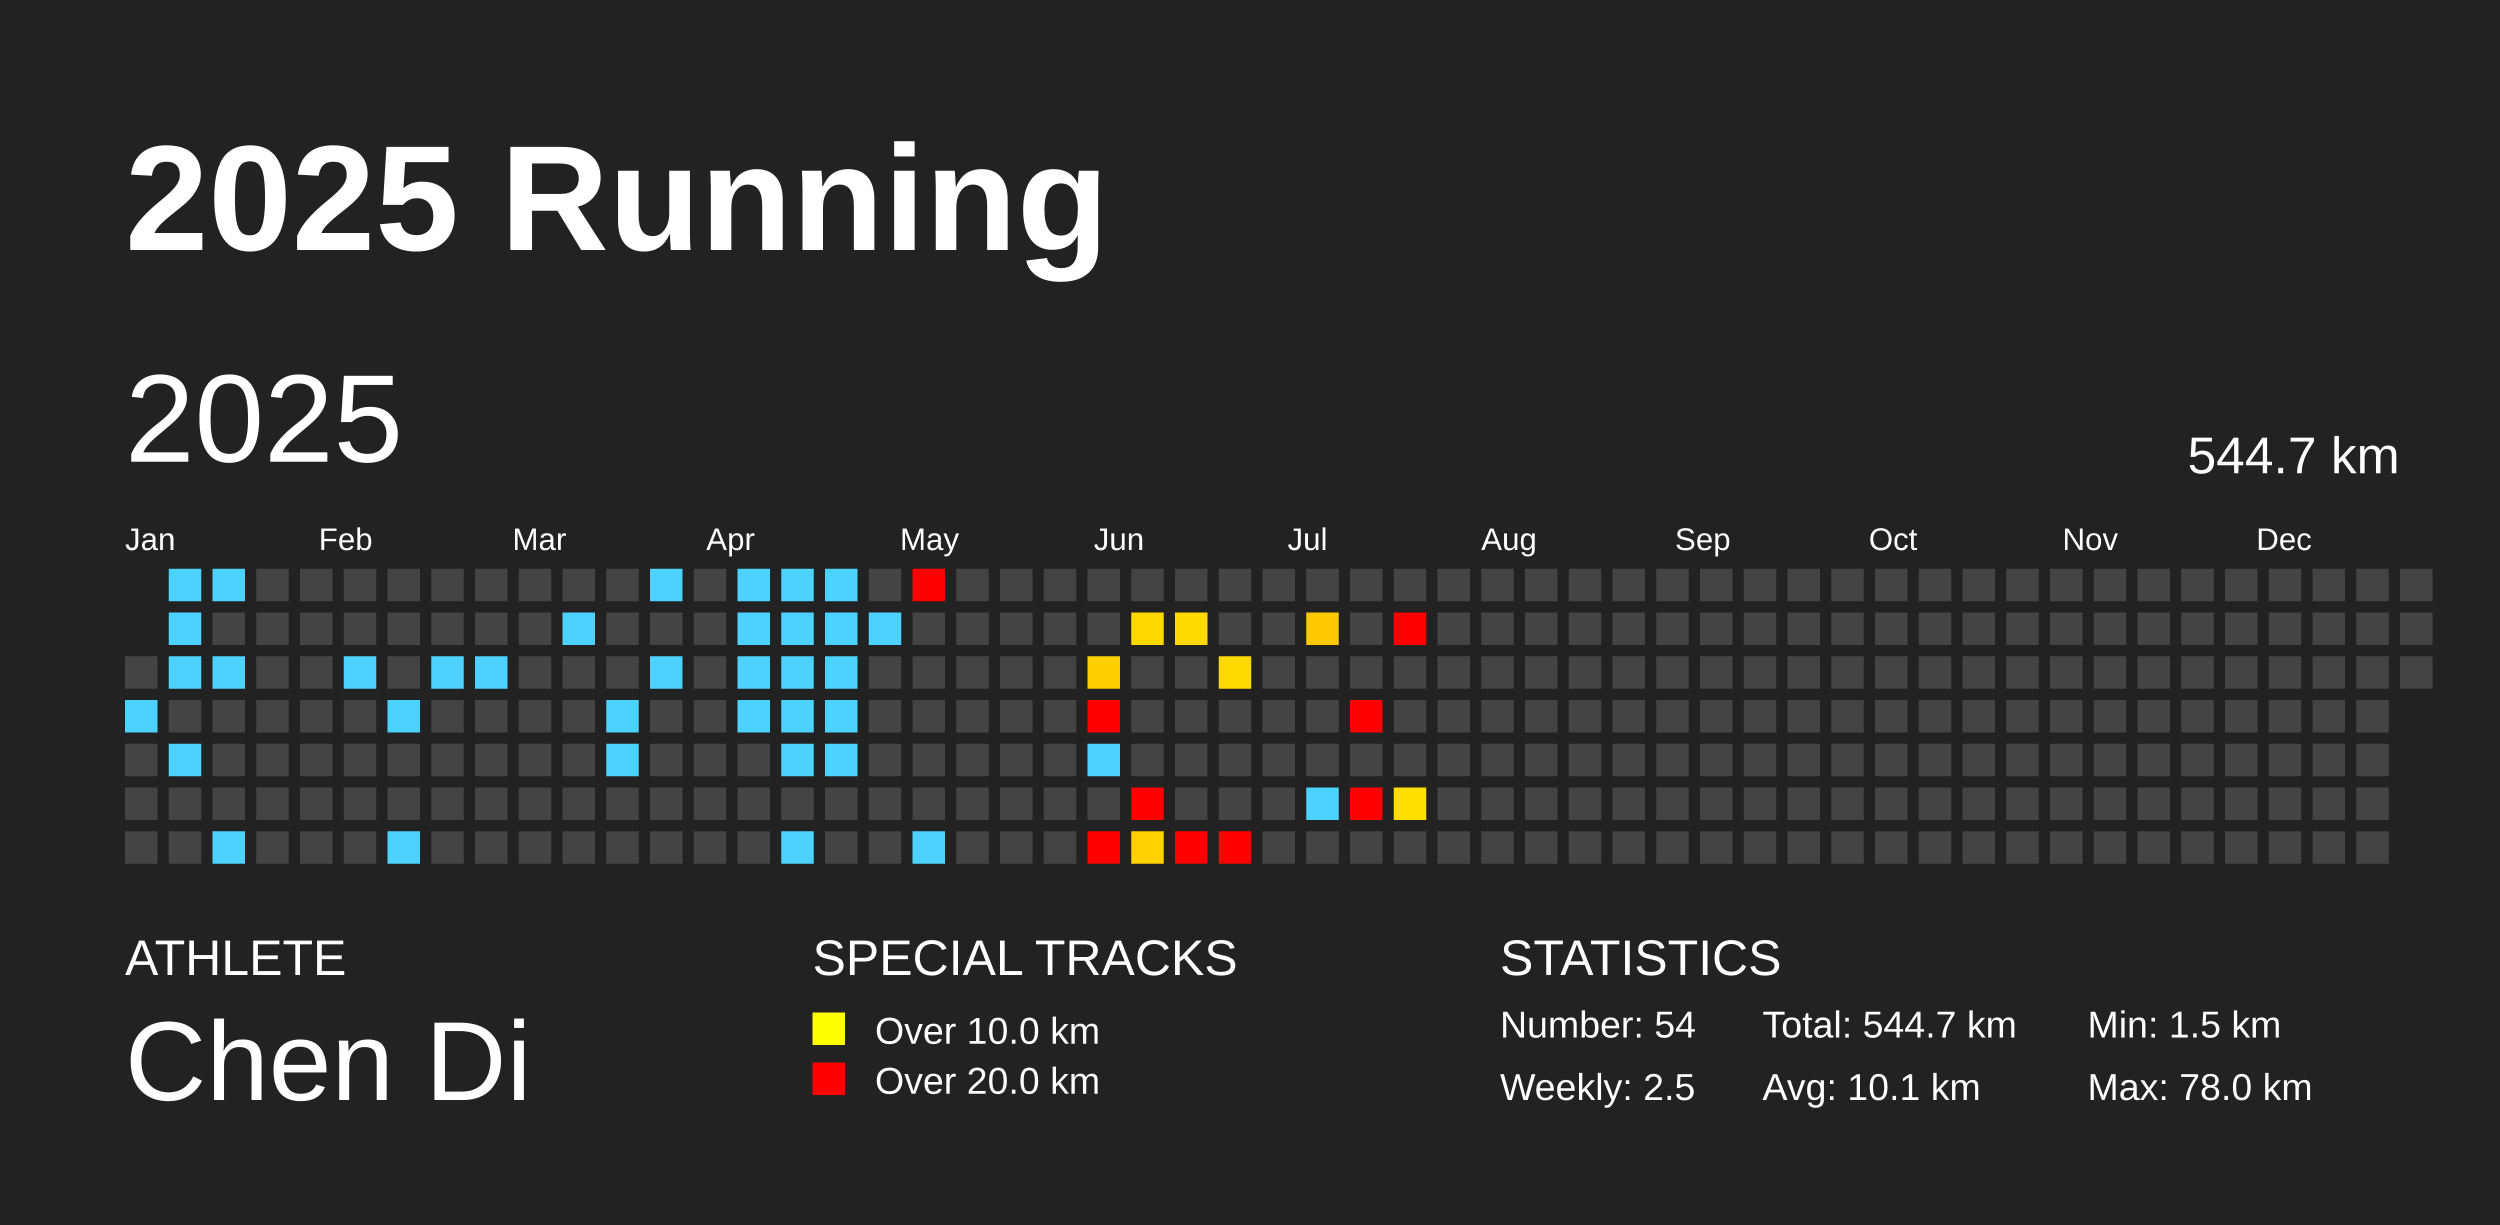
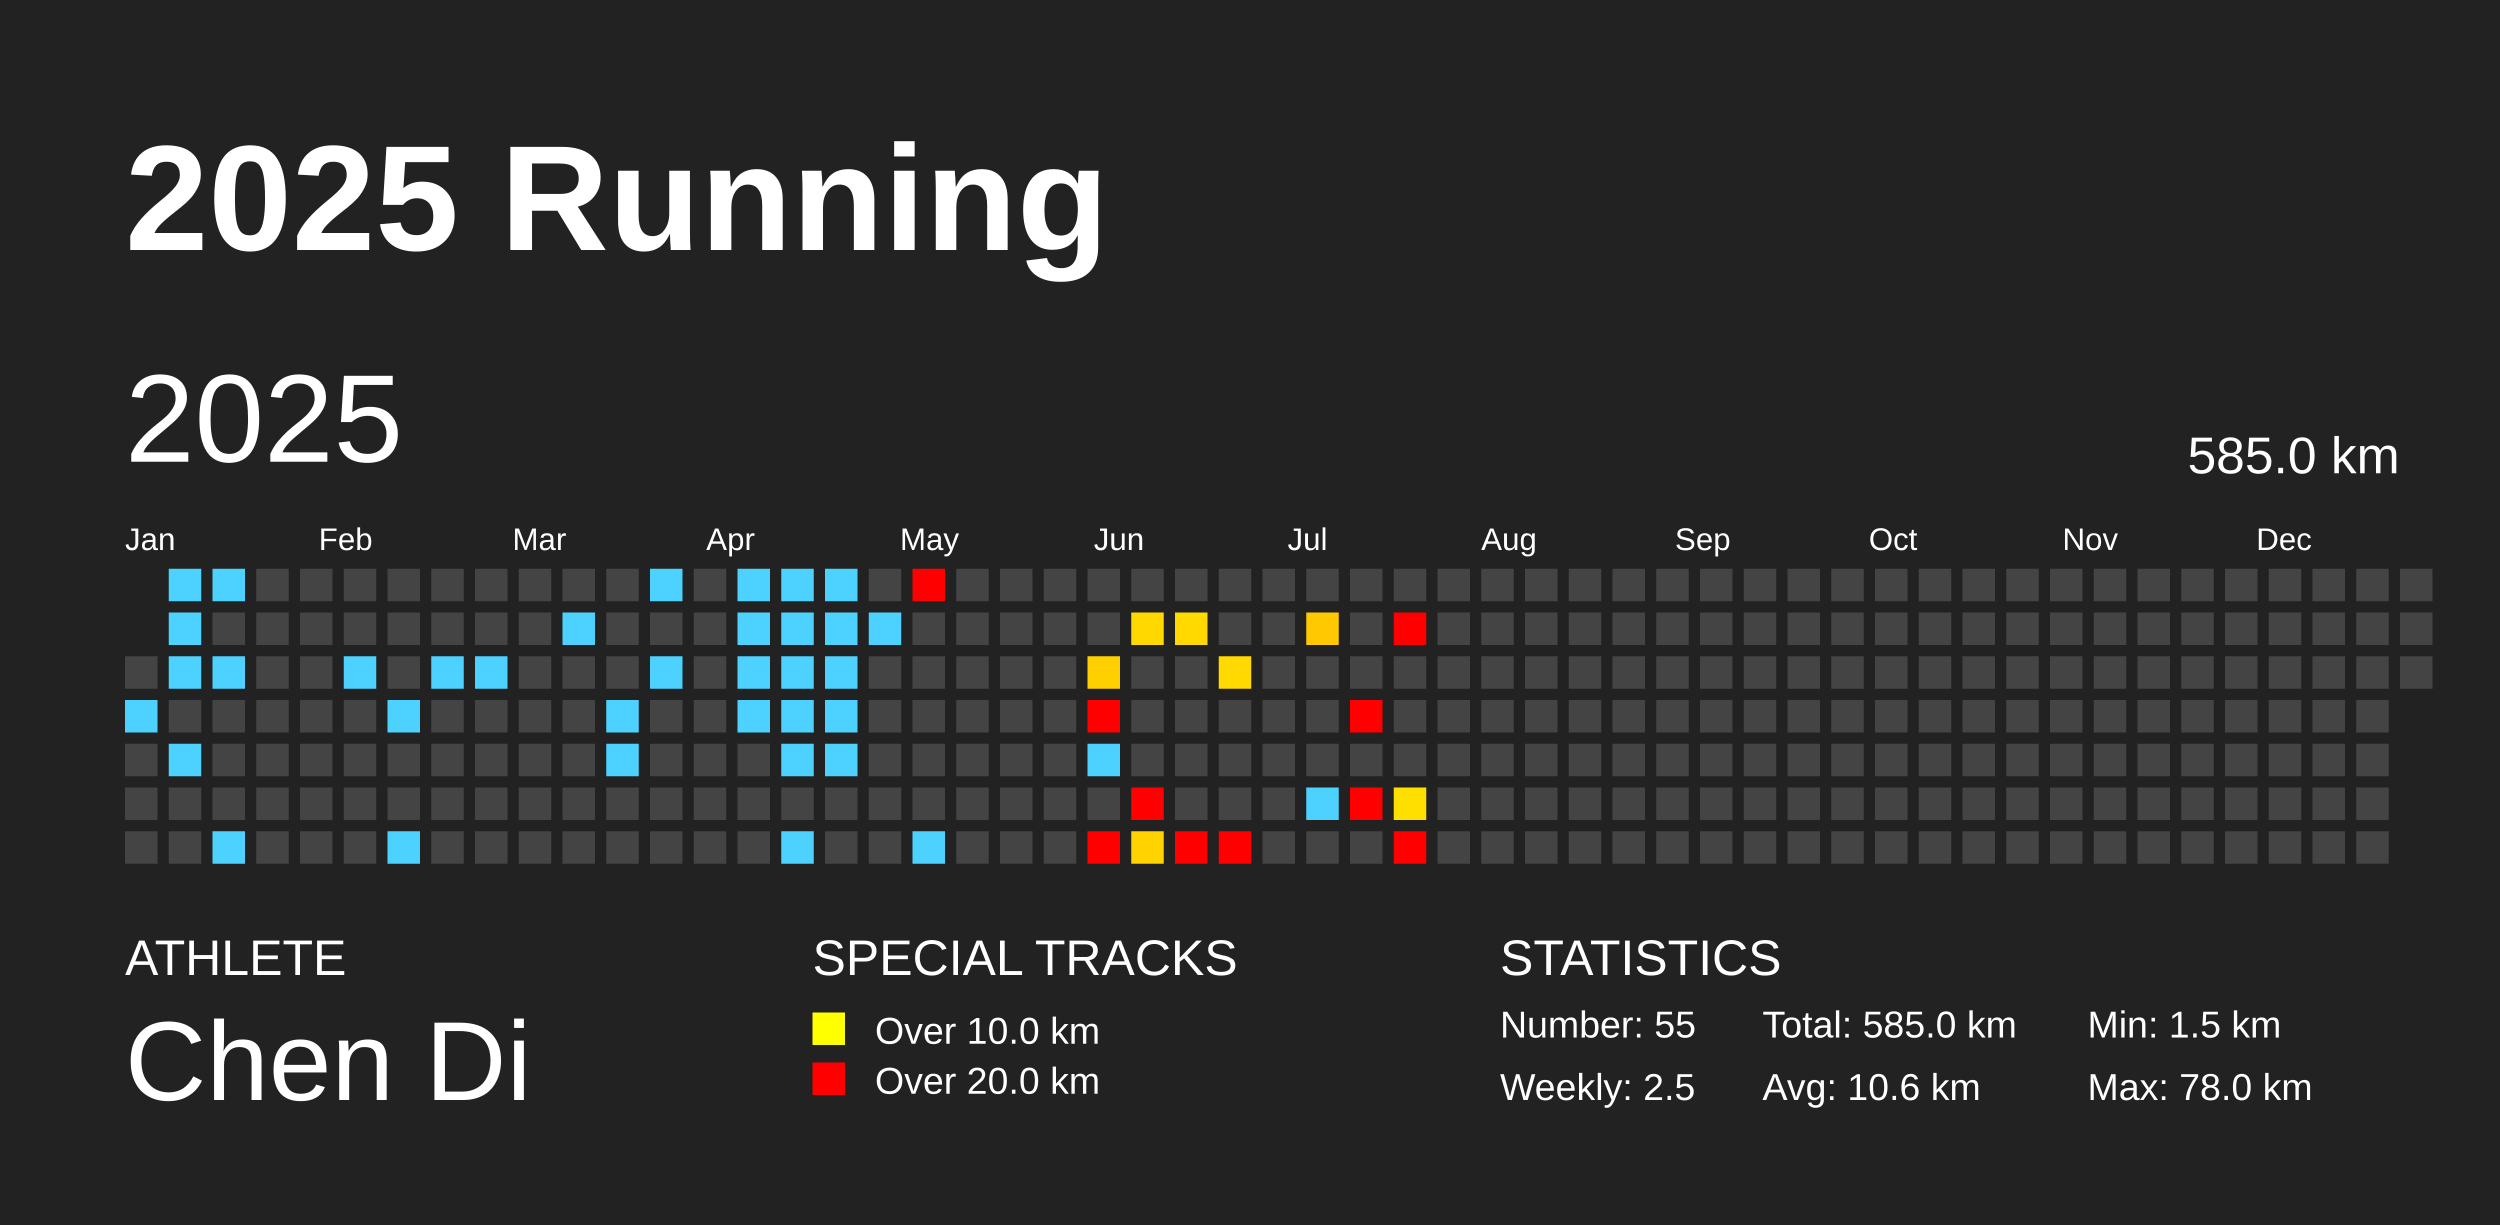
<svg xmlns="http://www.w3.org/2000/svg" baseProfile="full" height="98mm" version="1.1" viewBox="0,0,200,98" width="200mm">
  <defs />
  <rect fill="#222222" height="98" width="200" x="0" y="0" />
  <text fill="#FFFFFF" style="font-size:12px; font-family:Arial; font-weight:bold;" x="10" y="20">2025 Running</text>
  <text fill="#FFFFFF" style="font-size:4px; font-family:Arial" x="10" y="78">ATHLETE</text>
  <text fill="#FFFFFF" style="font-size:9px; font-family:Arial" x="10" y="88">Chen Di</text>
  <text fill="#FFFFFF" style="font-size:4px; font-family:Arial" x="65" y="78">SPECIAL TRACKS</text>
  <rect fill="yellow" height="2.6" width="2.6" x="65" y="81" />
  <text fill="#FFFFFF" style="font-size:3px; font-family:Arial" x="70" y="83.5">Over 10.0 km</text>
  <rect fill="red" height="2.6" width="2.6" x="65" y="85" />
  <text fill="#FFFFFF" style="font-size:3px; font-family:Arial" x="70" y="87.5">Over 20.0 km</text>
  <text fill="#FFFFFF" style="font-size:4px; font-family:Arial" x="120" y="78">STATISTICS</text>
-   <text fill="#FFFFFF" style="font-size:3px; font-family:Arial" x="120" y="83">Number: 54</text>
+   <text fill="#FFFFFF" style="font-size:3px; font-family:Arial" x="120" y="83">Number: 55</text>
  <text fill="#FFFFFF" style="font-size:3px; font-family:Arial" x="120" y="88">Weekly: 2.5</text>
-   <text fill="#FFFFFF" style="font-size:3px; font-family:Arial" x="141" y="83">Total: 544.7 km</text>
-   <text fill="#FFFFFF" style="font-size:3px; font-family:Arial" x="141" y="88">Avg: 10.1 km</text>
+   <text fill="#FFFFFF" style="font-size:3px; font-family:Arial" x="141" y="83">Total: 585.0 km</text>
+   <text fill="#FFFFFF" style="font-size:3px; font-family:Arial" x="141" y="88">Avg: 10.6 km</text>
  <text fill="#FFFFFF" style="font-size:3px; font-family:Arial" x="167" y="83">Min: 1.5 km</text>
  <text fill="#FFFFFF" style="font-size:3px; font-family:Arial" x="167" y="88">Max: 78.0 km</text>
  <text dominant-baseline="hanging" fill="#FFFFFF" style="font-size:10.0px; font-family:Arial;" x="10" y="30">2025</text>
-   <text dominant-baseline="hanging" fill="#FFFFFF" style="font-size:4.125px; font-family:Arial;" x="175" y="35">544.7 km</text>
+   <text dominant-baseline="hanging" fill="#FFFFFF" style="font-size:4.125px; font-family:Arial;" x="175" y="35">585.0 km</text>
  <text fill="#FFFFFF" style="font-size:2.5px; font-family:Arial" x="10.0" y="44">Jan</text>
  <text fill="#FFFFFF" style="font-size:2.5px; font-family:Arial" x="25.5" y="44">Feb</text>
  <text fill="#FFFFFF" style="font-size:2.5px; font-family:Arial" x="41.0" y="44">Mar</text>
  <text fill="#FFFFFF" style="font-size:2.5px; font-family:Arial" x="56.5" y="44">Apr</text>
  <text fill="#FFFFFF" style="font-size:2.5px; font-family:Arial" x="72.0" y="44">May</text>
  <text fill="#FFFFFF" style="font-size:2.5px; font-family:Arial" x="87.5" y="44">Jun</text>
  <text fill="#FFFFFF" style="font-size:2.5px; font-family:Arial" x="103.0" y="44">Jul</text>
  <text fill="#FFFFFF" style="font-size:2.5px; font-family:Arial" x="118.5" y="44">Aug</text>
  <text fill="#FFFFFF" style="font-size:2.5px; font-family:Arial" x="134.0" y="44">Sep</text>
  <text fill="#FFFFFF" style="font-size:2.5px; font-family:Arial" x="149.5" y="44">Oct</text>
  <text fill="#FFFFFF" style="font-size:2.5px; font-family:Arial" x="165.0" y="44">Nov</text>
  <text fill="#FFFFFF" style="font-size:2.5px; font-family:Arial" x="180.5" y="44">Dec</text>
  <rect fill="#444444" height="2.6" width="2.6" x="10.0" y="52.5" />
  <rect fill="#4dd2ff" height="2.6" width="2.6" x="10.0" y="56.0" />
  <rect fill="#444444" height="2.6" width="2.6" x="10.0" y="59.5" />
  <rect fill="#444444" height="2.6" width="2.6" x="10.0" y="63.0" />
  <rect fill="#444444" height="2.6" width="2.6" x="10.0" y="66.5" />
  <rect fill="#4dd2ff" height="2.6" width="2.6" x="13.5" y="45.5" />
  <rect fill="#4dd2ff" height="2.6" width="2.6" x="13.5" y="49.0" />
  <rect fill="#4dd2ff" height="2.6" width="2.6" x="13.5" y="52.5" />
  <rect fill="#444444" height="2.6" width="2.6" x="13.5" y="56.0" />
  <rect fill="#4dd2ff" height="2.6" width="2.6" x="13.5" y="59.5" />
  <rect fill="#444444" height="2.6" width="2.6" x="13.5" y="63.0" />
  <rect fill="#444444" height="2.6" width="2.6" x="13.5" y="66.5" />
  <rect fill="#4dd2ff" height="2.6" width="2.6" x="17.0" y="45.5" />
  <rect fill="#444444" height="2.6" width="2.6" x="17.0" y="49.0" />
  <rect fill="#4dd2ff" height="2.6" width="2.6" x="17.0" y="52.5" />
  <rect fill="#444444" height="2.6" width="2.6" x="17.0" y="56.0" />
  <rect fill="#444444" height="2.6" width="2.6" x="17.0" y="59.5" />
  <rect fill="#444444" height="2.6" width="2.6" x="17.0" y="63.0" />
  <rect fill="#4dd2ff" height="2.6" width="2.6" x="17.0" y="66.5" />
  <rect fill="#444444" height="2.6" width="2.6" x="20.5" y="45.5" />
  <rect fill="#444444" height="2.6" width="2.6" x="20.5" y="49.0" />
  <rect fill="#444444" height="2.6" width="2.6" x="20.5" y="52.5" />
  <rect fill="#444444" height="2.6" width="2.6" x="20.5" y="56.0" />
  <rect fill="#444444" height="2.6" width="2.6" x="20.5" y="59.5" />
  <rect fill="#444444" height="2.6" width="2.6" x="20.5" y="63.0" />
  <rect fill="#444444" height="2.6" width="2.6" x="20.5" y="66.5" />
  <rect fill="#444444" height="2.6" width="2.6" x="24.0" y="45.5" />
  <rect fill="#444444" height="2.6" width="2.6" x="24.0" y="49.0" />
  <rect fill="#444444" height="2.6" width="2.6" x="24.0" y="52.5" />
  <rect fill="#444444" height="2.6" width="2.6" x="24.0" y="56.0" />
  <rect fill="#444444" height="2.6" width="2.6" x="24.0" y="59.5" />
  <rect fill="#444444" height="2.6" width="2.6" x="24.0" y="63.0" />
  <rect fill="#444444" height="2.6" width="2.6" x="24.0" y="66.5" />
  <rect fill="#444444" height="2.6" width="2.6" x="27.5" y="45.5" />
  <rect fill="#444444" height="2.6" width="2.6" x="27.5" y="49.0" />
  <rect fill="#4dd2ff" height="2.6" width="2.6" x="27.5" y="52.5" />
  <rect fill="#444444" height="2.6" width="2.6" x="27.5" y="56.0" />
  <rect fill="#444444" height="2.6" width="2.6" x="27.5" y="59.5" />
  <rect fill="#444444" height="2.6" width="2.6" x="27.5" y="63.0" />
  <rect fill="#444444" height="2.6" width="2.6" x="27.5" y="66.5" />
  <rect fill="#444444" height="2.6" width="2.6" x="31.0" y="45.5" />
  <rect fill="#444444" height="2.6" width="2.6" x="31.0" y="49.0" />
  <rect fill="#444444" height="2.6" width="2.6" x="31.0" y="52.5" />
  <rect fill="#4dd2ff" height="2.6" width="2.6" x="31.0" y="56.0" />
  <rect fill="#444444" height="2.6" width="2.6" x="31.0" y="59.5" />
  <rect fill="#444444" height="2.6" width="2.6" x="31.0" y="63.0" />
  <rect fill="#4dd2ff" height="2.6" width="2.6" x="31.0" y="66.5" />
  <rect fill="#444444" height="2.6" width="2.6" x="34.5" y="45.5" />
  <rect fill="#444444" height="2.6" width="2.6" x="34.5" y="49.0" />
  <rect fill="#4dd2ff" height="2.6" width="2.6" x="34.5" y="52.5" />
  <rect fill="#444444" height="2.6" width="2.6" x="34.5" y="56.0" />
  <rect fill="#444444" height="2.6" width="2.6" x="34.5" y="59.5" />
  <rect fill="#444444" height="2.6" width="2.6" x="34.5" y="63.0" />
  <rect fill="#444444" height="2.6" width="2.6" x="34.5" y="66.5" />
  <rect fill="#444444" height="2.6" width="2.6" x="38.0" y="45.5" />
  <rect fill="#444444" height="2.6" width="2.6" x="38.0" y="49.0" />
  <rect fill="#4dd2ff" height="2.6" width="2.6" x="38.0" y="52.5" />
  <rect fill="#444444" height="2.6" width="2.6" x="38.0" y="56.0" />
  <rect fill="#444444" height="2.6" width="2.6" x="38.0" y="59.5" />
  <rect fill="#444444" height="2.6" width="2.6" x="38.0" y="63.0" />
  <rect fill="#444444" height="2.6" width="2.6" x="38.0" y="66.5" />
  <rect fill="#444444" height="2.6" width="2.6" x="41.5" y="45.5" />
  <rect fill="#444444" height="2.6" width="2.6" x="41.5" y="49.0" />
  <rect fill="#444444" height="2.6" width="2.6" x="41.5" y="52.5" />
  <rect fill="#444444" height="2.6" width="2.6" x="41.5" y="56.0" />
  <rect fill="#444444" height="2.6" width="2.6" x="41.5" y="59.5" />
  <rect fill="#444444" height="2.6" width="2.6" x="41.5" y="63.0" />
  <rect fill="#444444" height="2.6" width="2.6" x="41.5" y="66.5" />
  <rect fill="#444444" height="2.6" width="2.6" x="45.0" y="45.5" />
  <rect fill="#4dd2ff" height="2.6" width="2.6" x="45.0" y="49.0" />
  <rect fill="#444444" height="2.6" width="2.6" x="45.0" y="52.5" />
  <rect fill="#444444" height="2.6" width="2.6" x="45.0" y="56.0" />
  <rect fill="#444444" height="2.6" width="2.6" x="45.0" y="59.5" />
  <rect fill="#444444" height="2.6" width="2.6" x="45.0" y="63.0" />
  <rect fill="#444444" height="2.6" width="2.6" x="45.0" y="66.5" />
  <rect fill="#444444" height="2.6" width="2.6" x="48.5" y="45.5" />
  <rect fill="#444444" height="2.6" width="2.6" x="48.5" y="49.0" />
  <rect fill="#444444" height="2.6" width="2.6" x="48.5" y="52.5" />
  <rect fill="#4dd2ff" height="2.6" width="2.6" x="48.5" y="56.0" />
  <rect fill="#4dd2ff" height="2.6" width="2.6" x="48.5" y="59.5" />
  <rect fill="#444444" height="2.6" width="2.6" x="48.5" y="63.0" />
  <rect fill="#444444" height="2.6" width="2.6" x="48.5" y="66.5" />
  <rect fill="#4dd2ff" height="2.6" width="2.6" x="52.0" y="45.5" />
  <rect fill="#444444" height="2.6" width="2.6" x="52.0" y="49.0" />
  <rect fill="#4dd2ff" height="2.6" width="2.6" x="52.0" y="52.5" />
  <rect fill="#444444" height="2.6" width="2.6" x="52.0" y="56.0" />
  <rect fill="#444444" height="2.6" width="2.6" x="52.0" y="59.5" />
  <rect fill="#444444" height="2.6" width="2.6" x="52.0" y="63.0" />
  <rect fill="#444444" height="2.6" width="2.6" x="52.0" y="66.5" />
  <rect fill="#444444" height="2.6" width="2.6" x="55.5" y="45.5" />
  <rect fill="#444444" height="2.6" width="2.6" x="55.5" y="49.0" />
  <rect fill="#444444" height="2.6" width="2.6" x="55.5" y="52.5" />
  <rect fill="#444444" height="2.6" width="2.6" x="55.5" y="56.0" />
  <rect fill="#444444" height="2.6" width="2.6" x="55.5" y="59.5" />
  <rect fill="#444444" height="2.6" width="2.6" x="55.5" y="63.0" />
  <rect fill="#444444" height="2.6" width="2.6" x="55.5" y="66.5" />
  <rect fill="#4dd2ff" height="2.6" width="2.6" x="59.0" y="45.5" />
  <rect fill="#4dd2ff" height="2.6" width="2.6" x="59.0" y="49.0" />
  <rect fill="#4dd2ff" height="2.6" width="2.6" x="59.0" y="52.5" />
  <rect fill="#4dd2ff" height="2.6" width="2.6" x="59.0" y="56.0" />
  <rect fill="#444444" height="2.6" width="2.6" x="59.0" y="59.5" />
  <rect fill="#444444" height="2.6" width="2.6" x="59.0" y="63.0" />
  <rect fill="#444444" height="2.6" width="2.6" x="59.0" y="66.5" />
  <rect fill="#4dd2ff" height="2.6" width="2.6" x="62.5" y="45.5" />
  <rect fill="#4dd2ff" height="2.6" width="2.6" x="62.5" y="49.0" />
  <rect fill="#4dd2ff" height="2.6" width="2.6" x="62.5" y="52.5" />
  <rect fill="#4dd2ff" height="2.6" width="2.6" x="62.5" y="56.0" />
  <rect fill="#4dd2ff" height="2.6" width="2.6" x="62.5" y="59.5" />
  <rect fill="#444444" height="2.6" width="2.6" x="62.5" y="63.0" />
  <rect fill="#4dd2ff" height="2.6" width="2.6" x="62.5" y="66.5" />
  <rect fill="#4dd2ff" height="2.6" width="2.6" x="66.0" y="45.5" />
  <rect fill="#4dd2ff" height="2.6" width="2.6" x="66.0" y="49.0" />
  <rect fill="#4dd2ff" height="2.6" width="2.6" x="66.0" y="52.5" />
  <rect fill="#4dd2ff" height="2.6" width="2.6" x="66.0" y="56.0" />
  <rect fill="#4dd2ff" height="2.6" width="2.6" x="66.0" y="59.5" />
  <rect fill="#444444" height="2.6" width="2.6" x="66.0" y="63.0" />
  <rect fill="#444444" height="2.6" width="2.6" x="66.0" y="66.5" />
  <rect fill="#444444" height="2.6" width="2.6" x="69.5" y="45.5" />
  <rect fill="#4dd2ff" height="2.6" width="2.6" x="69.5" y="49.0" />
  <rect fill="#444444" height="2.6" width="2.6" x="69.5" y="52.5" />
  <rect fill="#444444" height="2.6" width="2.6" x="69.5" y="56.0" />
  <rect fill="#444444" height="2.6" width="2.6" x="69.5" y="59.5" />
  <rect fill="#444444" height="2.6" width="2.6" x="69.5" y="63.0" />
  <rect fill="#444444" height="2.6" width="2.6" x="69.5" y="66.5" />
  <rect fill="red" height="2.6" width="2.6" x="73.0" y="45.5" />
  <rect fill="#444444" height="2.6" width="2.6" x="73.0" y="49.0" />
  <rect fill="#444444" height="2.6" width="2.6" x="73.0" y="52.5" />
  <rect fill="#444444" height="2.6" width="2.6" x="73.0" y="56.0" />
  <rect fill="#444444" height="2.6" width="2.6" x="73.0" y="59.5" />
  <rect fill="#444444" height="2.6" width="2.6" x="73.0" y="63.0" />
  <rect fill="#4dd2ff" height="2.6" width="2.6" x="73.0" y="66.5" />
  <rect fill="#444444" height="2.6" width="2.6" x="76.5" y="45.5" />
  <rect fill="#444444" height="2.6" width="2.6" x="76.5" y="49.0" />
  <rect fill="#444444" height="2.6" width="2.6" x="76.5" y="52.5" />
  <rect fill="#444444" height="2.6" width="2.6" x="76.5" y="56.0" />
  <rect fill="#444444" height="2.6" width="2.6" x="76.5" y="59.5" />
  <rect fill="#444444" height="2.6" width="2.6" x="76.5" y="63.0" />
  <rect fill="#444444" height="2.6" width="2.6" x="76.5" y="66.5" />
  <rect fill="#444444" height="2.6" width="2.6" x="80.0" y="45.5" />
  <rect fill="#444444" height="2.6" width="2.6" x="80.0" y="49.0" />
  <rect fill="#444444" height="2.6" width="2.6" x="80.0" y="52.5" />
  <rect fill="#444444" height="2.6" width="2.6" x="80.0" y="56.0" />
  <rect fill="#444444" height="2.6" width="2.6" x="80.0" y="59.5" />
  <rect fill="#444444" height="2.6" width="2.6" x="80.0" y="63.0" />
  <rect fill="#444444" height="2.6" width="2.6" x="80.0" y="66.5" />
  <rect fill="#444444" height="2.6" width="2.6" x="83.5" y="45.5" />
  <rect fill="#444444" height="2.6" width="2.6" x="83.5" y="49.0" />
  <rect fill="#444444" height="2.6" width="2.6" x="83.5" y="52.5" />
  <rect fill="#444444" height="2.6" width="2.6" x="83.5" y="56.0" />
  <rect fill="#444444" height="2.6" width="2.6" x="83.5" y="59.5" />
  <rect fill="#444444" height="2.6" width="2.6" x="83.5" y="63.0" />
  <rect fill="#444444" height="2.6" width="2.6" x="83.5" y="66.5" />
  <rect fill="#444444" height="2.6" width="2.6" x="87.0" y="45.5" />
  <rect fill="#444444" height="2.6" width="2.6" x="87.0" y="49.0" />
  <rect fill="#ffd000" height="2.6" width="2.6" x="87.0" y="52.5" />
  <rect fill="red" height="2.6" width="2.6" x="87.0" y="56.0" />
  <rect fill="#4dd2ff" height="2.6" width="2.6" x="87.0" y="59.5" />
  <rect fill="#444444" height="2.6" width="2.6" x="87.0" y="63.0" />
  <rect fill="red" height="2.6" width="2.6" x="87.0" y="66.5" />
  <rect fill="#444444" height="2.6" width="2.6" x="90.5" y="45.5" />
  <rect fill="#ffd800" height="2.6" width="2.6" x="90.5" y="49.0" />
  <rect fill="#444444" height="2.6" width="2.6" x="90.5" y="52.5" />
  <rect fill="#444444" height="2.6" width="2.6" x="90.5" y="56.0" />
  <rect fill="#444444" height="2.6" width="2.6" x="90.5" y="59.5" />
  <rect fill="red" height="2.6" width="2.6" x="90.5" y="63.0" />
  <rect fill="#ffd200" height="2.6" width="2.6" x="90.5" y="66.5" />
  <rect fill="#444444" height="2.6" width="2.6" x="94.0" y="45.5" />
  <rect fill="#ffd900" height="2.6" width="2.6" x="94.0" y="49.0" />
  <rect fill="#444444" height="2.6" width="2.6" x="94.0" y="52.5" />
  <rect fill="#444444" height="2.6" width="2.6" x="94.0" y="56.0" />
  <rect fill="#444444" height="2.6" width="2.6" x="94.0" y="59.5" />
  <rect fill="#444444" height="2.6" width="2.6" x="94.0" y="63.0" />
  <rect fill="red" height="2.6" width="2.6" x="94.0" y="66.5" />
  <rect fill="#444444" height="2.6" width="2.6" x="97.5" y="45.5" />
  <rect fill="#444444" height="2.6" width="2.6" x="97.5" y="49.0" />
  <rect fill="#ffd900" height="2.6" width="2.6" x="97.5" y="52.5" />
  <rect fill="#444444" height="2.6" width="2.6" x="97.5" y="56.0" />
  <rect fill="#444444" height="2.6" width="2.6" x="97.5" y="59.5" />
  <rect fill="#444444" height="2.6" width="2.6" x="97.5" y="63.0" />
  <rect fill="red" height="2.6" width="2.6" x="97.5" y="66.5" />
  <rect fill="#444444" height="2.6" width="2.6" x="101.0" y="45.5" />
  <rect fill="#444444" height="2.6" width="2.6" x="101.0" y="49.0" />
  <rect fill="#444444" height="2.6" width="2.6" x="101.0" y="52.5" />
  <rect fill="#444444" height="2.6" width="2.6" x="101.0" y="56.0" />
  <rect fill="#444444" height="2.6" width="2.6" x="101.0" y="59.5" />
  <rect fill="#444444" height="2.6" width="2.6" x="101.0" y="63.0" />
  <rect fill="#444444" height="2.6" width="2.6" x="101.0" y="66.5" />
  <rect fill="#444444" height="2.6" width="2.6" x="104.5" y="45.5" />
  <rect fill="#ffc800" height="2.6" width="2.6" x="104.5" y="49.0" />
  <rect fill="#444444" height="2.6" width="2.6" x="104.5" y="52.5" />
  <rect fill="#444444" height="2.6" width="2.6" x="104.5" y="56.0" />
  <rect fill="#444444" height="2.6" width="2.6" x="104.5" y="59.5" />
  <rect fill="#4dd2ff" height="2.6" width="2.6" x="104.5" y="63.0" />
  <rect fill="#444444" height="2.6" width="2.6" x="104.5" y="66.5" />
  <rect fill="#444444" height="2.6" width="2.6" x="108.0" y="45.5" />
  <rect fill="#444444" height="2.6" width="2.6" x="108.0" y="49.0" />
  <rect fill="#444444" height="2.6" width="2.6" x="108.0" y="52.5" />
  <rect fill="red" height="2.6" width="2.6" x="108.0" y="56.0" />
  <rect fill="#444444" height="2.6" width="2.6" x="108.0" y="59.5" />
  <rect fill="red" height="2.6" width="2.6" x="108.0" y="63.0" />
  <rect fill="#444444" height="2.6" width="2.6" x="108.0" y="66.5" />
  <rect fill="#444444" height="2.6" width="2.6" x="111.5" y="45.5" />
  <rect fill="red" height="2.6" width="2.6" x="111.5" y="49.0" />
  <rect fill="#444444" height="2.6" width="2.6" x="111.5" y="52.5" />
  <rect fill="#444444" height="2.6" width="2.6" x="111.5" y="56.0" />
  <rect fill="#444444" height="2.6" width="2.6" x="111.5" y="59.5" />
  <rect fill="#ffdf00" height="2.6" width="2.6" x="111.5" y="63.0" />
-   <rect fill="#444444" height="2.6" width="2.6" x="111.5" y="66.5" />
+   <rect fill="red" height="2.6" width="2.6" x="111.5" y="66.5" />
  <rect fill="#444444" height="2.6" width="2.6" x="115.0" y="45.5" />
  <rect fill="#444444" height="2.6" width="2.6" x="115.0" y="49.0" />
  <rect fill="#444444" height="2.6" width="2.6" x="115.0" y="52.5" />
  <rect fill="#444444" height="2.6" width="2.6" x="115.0" y="56.0" />
  <rect fill="#444444" height="2.6" width="2.6" x="115.0" y="59.5" />
  <rect fill="#444444" height="2.6" width="2.6" x="115.0" y="63.0" />
  <rect fill="#444444" height="2.6" width="2.6" x="115.0" y="66.5" />
  <rect fill="#444444" height="2.6" width="2.6" x="118.5" y="45.5" />
  <rect fill="#444444" height="2.6" width="2.6" x="118.5" y="49.0" />
  <rect fill="#444444" height="2.6" width="2.6" x="118.5" y="52.5" />
  <rect fill="#444444" height="2.6" width="2.6" x="118.5" y="56.0" />
  <rect fill="#444444" height="2.6" width="2.6" x="118.5" y="59.5" />
  <rect fill="#444444" height="2.6" width="2.6" x="118.5" y="63.0" />
  <rect fill="#444444" height="2.6" width="2.6" x="118.5" y="66.5" />
  <rect fill="#444444" height="2.6" width="2.6" x="122.0" y="45.5" />
  <rect fill="#444444" height="2.6" width="2.6" x="122.0" y="49.0" />
  <rect fill="#444444" height="2.6" width="2.6" x="122.0" y="52.5" />
  <rect fill="#444444" height="2.6" width="2.6" x="122.0" y="56.0" />
  <rect fill="#444444" height="2.6" width="2.6" x="122.0" y="59.5" />
  <rect fill="#444444" height="2.6" width="2.6" x="122.0" y="63.0" />
  <rect fill="#444444" height="2.6" width="2.6" x="122.0" y="66.5" />
  <rect fill="#444444" height="2.6" width="2.6" x="125.5" y="45.5" />
  <rect fill="#444444" height="2.6" width="2.6" x="125.5" y="49.0" />
  <rect fill="#444444" height="2.6" width="2.6" x="125.5" y="52.5" />
  <rect fill="#444444" height="2.6" width="2.6" x="125.5" y="56.0" />
  <rect fill="#444444" height="2.6" width="2.6" x="125.5" y="59.5" />
  <rect fill="#444444" height="2.6" width="2.6" x="125.5" y="63.0" />
  <rect fill="#444444" height="2.6" width="2.6" x="125.5" y="66.5" />
  <rect fill="#444444" height="2.6" width="2.6" x="129.0" y="45.5" />
  <rect fill="#444444" height="2.6" width="2.6" x="129.0" y="49.0" />
  <rect fill="#444444" height="2.6" width="2.6" x="129.0" y="52.5" />
  <rect fill="#444444" height="2.6" width="2.6" x="129.0" y="56.0" />
  <rect fill="#444444" height="2.6" width="2.6" x="129.0" y="59.5" />
  <rect fill="#444444" height="2.6" width="2.6" x="129.0" y="63.0" />
  <rect fill="#444444" height="2.6" width="2.6" x="129.0" y="66.5" />
  <rect fill="#444444" height="2.6" width="2.6" x="132.5" y="45.5" />
  <rect fill="#444444" height="2.6" width="2.6" x="132.5" y="49.0" />
  <rect fill="#444444" height="2.6" width="2.6" x="132.5" y="52.5" />
  <rect fill="#444444" height="2.6" width="2.6" x="132.5" y="56.0" />
  <rect fill="#444444" height="2.6" width="2.6" x="132.5" y="59.5" />
  <rect fill="#444444" height="2.6" width="2.6" x="132.5" y="63.0" />
  <rect fill="#444444" height="2.6" width="2.6" x="132.5" y="66.5" />
  <rect fill="#444444" height="2.6" width="2.6" x="136.0" y="45.5" />
  <rect fill="#444444" height="2.6" width="2.6" x="136.0" y="49.0" />
  <rect fill="#444444" height="2.6" width="2.6" x="136.0" y="52.5" />
  <rect fill="#444444" height="2.6" width="2.6" x="136.0" y="56.0" />
  <rect fill="#444444" height="2.6" width="2.6" x="136.0" y="59.5" />
  <rect fill="#444444" height="2.6" width="2.6" x="136.0" y="63.0" />
  <rect fill="#444444" height="2.6" width="2.6" x="136.0" y="66.5" />
  <rect fill="#444444" height="2.6" width="2.6" x="139.5" y="45.5" />
  <rect fill="#444444" height="2.6" width="2.6" x="139.5" y="49.0" />
  <rect fill="#444444" height="2.6" width="2.6" x="139.5" y="52.5" />
  <rect fill="#444444" height="2.6" width="2.6" x="139.5" y="56.0" />
  <rect fill="#444444" height="2.6" width="2.6" x="139.5" y="59.5" />
  <rect fill="#444444" height="2.6" width="2.6" x="139.5" y="63.0" />
  <rect fill="#444444" height="2.6" width="2.6" x="139.5" y="66.5" />
  <rect fill="#444444" height="2.6" width="2.6" x="143.0" y="45.5" />
  <rect fill="#444444" height="2.6" width="2.6" x="143.0" y="49.0" />
  <rect fill="#444444" height="2.6" width="2.6" x="143.0" y="52.5" />
  <rect fill="#444444" height="2.6" width="2.6" x="143.0" y="56.0" />
  <rect fill="#444444" height="2.6" width="2.6" x="143.0" y="59.5" />
  <rect fill="#444444" height="2.6" width="2.6" x="143.0" y="63.0" />
  <rect fill="#444444" height="2.6" width="2.6" x="143.0" y="66.5" />
  <rect fill="#444444" height="2.6" width="2.6" x="146.5" y="45.5" />
  <rect fill="#444444" height="2.6" width="2.6" x="146.5" y="49.0" />
  <rect fill="#444444" height="2.6" width="2.6" x="146.5" y="52.5" />
  <rect fill="#444444" height="2.6" width="2.6" x="146.5" y="56.0" />
  <rect fill="#444444" height="2.6" width="2.6" x="146.5" y="59.5" />
  <rect fill="#444444" height="2.6" width="2.6" x="146.5" y="63.0" />
  <rect fill="#444444" height="2.6" width="2.6" x="146.5" y="66.5" />
  <rect fill="#444444" height="2.6" width="2.6" x="150.0" y="45.5" />
  <rect fill="#444444" height="2.6" width="2.6" x="150.0" y="49.0" />
  <rect fill="#444444" height="2.6" width="2.6" x="150.0" y="52.5" />
  <rect fill="#444444" height="2.6" width="2.6" x="150.0" y="56.0" />
  <rect fill="#444444" height="2.6" width="2.6" x="150.0" y="59.5" />
  <rect fill="#444444" height="2.6" width="2.6" x="150.0" y="63.0" />
  <rect fill="#444444" height="2.6" width="2.6" x="150.0" y="66.5" />
  <rect fill="#444444" height="2.6" width="2.6" x="153.5" y="45.5" />
  <rect fill="#444444" height="2.6" width="2.6" x="153.5" y="49.0" />
  <rect fill="#444444" height="2.6" width="2.6" x="153.5" y="52.5" />
  <rect fill="#444444" height="2.6" width="2.6" x="153.5" y="56.0" />
  <rect fill="#444444" height="2.6" width="2.6" x="153.5" y="59.5" />
  <rect fill="#444444" height="2.6" width="2.6" x="153.5" y="63.0" />
  <rect fill="#444444" height="2.6" width="2.6" x="153.5" y="66.5" />
  <rect fill="#444444" height="2.6" width="2.6" x="157.0" y="45.5" />
  <rect fill="#444444" height="2.6" width="2.6" x="157.0" y="49.0" />
  <rect fill="#444444" height="2.6" width="2.6" x="157.0" y="52.5" />
  <rect fill="#444444" height="2.6" width="2.6" x="157.0" y="56.0" />
  <rect fill="#444444" height="2.6" width="2.6" x="157.0" y="59.5" />
  <rect fill="#444444" height="2.6" width="2.6" x="157.0" y="63.0" />
  <rect fill="#444444" height="2.6" width="2.6" x="157.0" y="66.5" />
  <rect fill="#444444" height="2.6" width="2.6" x="160.5" y="45.5" />
  <rect fill="#444444" height="2.6" width="2.6" x="160.5" y="49.0" />
  <rect fill="#444444" height="2.6" width="2.6" x="160.5" y="52.5" />
  <rect fill="#444444" height="2.6" width="2.6" x="160.5" y="56.0" />
  <rect fill="#444444" height="2.6" width="2.6" x="160.5" y="59.5" />
  <rect fill="#444444" height="2.6" width="2.6" x="160.5" y="63.0" />
  <rect fill="#444444" height="2.6" width="2.6" x="160.5" y="66.5" />
  <rect fill="#444444" height="2.6" width="2.6" x="164.0" y="45.5" />
  <rect fill="#444444" height="2.6" width="2.6" x="164.0" y="49.0" />
  <rect fill="#444444" height="2.6" width="2.6" x="164.0" y="52.5" />
  <rect fill="#444444" height="2.6" width="2.6" x="164.0" y="56.0" />
  <rect fill="#444444" height="2.6" width="2.6" x="164.0" y="59.5" />
  <rect fill="#444444" height="2.6" width="2.6" x="164.0" y="63.0" />
  <rect fill="#444444" height="2.6" width="2.6" x="164.0" y="66.5" />
  <rect fill="#444444" height="2.6" width="2.6" x="167.5" y="45.5" />
  <rect fill="#444444" height="2.6" width="2.6" x="167.5" y="49.0" />
  <rect fill="#444444" height="2.6" width="2.6" x="167.5" y="52.5" />
  <rect fill="#444444" height="2.6" width="2.6" x="167.5" y="56.0" />
  <rect fill="#444444" height="2.6" width="2.6" x="167.5" y="59.5" />
  <rect fill="#444444" height="2.6" width="2.6" x="167.5" y="63.0" />
  <rect fill="#444444" height="2.6" width="2.6" x="167.5" y="66.5" />
  <rect fill="#444444" height="2.6" width="2.6" x="171.0" y="45.5" />
  <rect fill="#444444" height="2.6" width="2.6" x="171.0" y="49.0" />
  <rect fill="#444444" height="2.6" width="2.6" x="171.0" y="52.5" />
  <rect fill="#444444" height="2.6" width="2.6" x="171.0" y="56.0" />
  <rect fill="#444444" height="2.6" width="2.6" x="171.0" y="59.5" />
  <rect fill="#444444" height="2.6" width="2.6" x="171.0" y="63.0" />
  <rect fill="#444444" height="2.6" width="2.6" x="171.0" y="66.5" />
  <rect fill="#444444" height="2.6" width="2.6" x="174.5" y="45.5" />
  <rect fill="#444444" height="2.6" width="2.6" x="174.5" y="49.0" />
  <rect fill="#444444" height="2.6" width="2.6" x="174.5" y="52.5" />
  <rect fill="#444444" height="2.6" width="2.6" x="174.5" y="56.0" />
  <rect fill="#444444" height="2.6" width="2.6" x="174.5" y="59.5" />
  <rect fill="#444444" height="2.6" width="2.6" x="174.5" y="63.0" />
  <rect fill="#444444" height="2.6" width="2.6" x="174.5" y="66.5" />
  <rect fill="#444444" height="2.6" width="2.6" x="178.0" y="45.5" />
  <rect fill="#444444" height="2.6" width="2.6" x="178.0" y="49.0" />
  <rect fill="#444444" height="2.6" width="2.6" x="178.0" y="52.5" />
  <rect fill="#444444" height="2.6" width="2.6" x="178.0" y="56.0" />
  <rect fill="#444444" height="2.6" width="2.6" x="178.0" y="59.5" />
  <rect fill="#444444" height="2.6" width="2.6" x="178.0" y="63.0" />
  <rect fill="#444444" height="2.6" width="2.6" x="178.0" y="66.5" />
  <rect fill="#444444" height="2.6" width="2.6" x="181.5" y="45.5" />
  <rect fill="#444444" height="2.6" width="2.6" x="181.5" y="49.0" />
  <rect fill="#444444" height="2.6" width="2.6" x="181.5" y="52.5" />
  <rect fill="#444444" height="2.6" width="2.6" x="181.5" y="56.0" />
  <rect fill="#444444" height="2.6" width="2.6" x="181.5" y="59.5" />
  <rect fill="#444444" height="2.6" width="2.6" x="181.5" y="63.0" />
  <rect fill="#444444" height="2.6" width="2.6" x="181.5" y="66.5" />
  <rect fill="#444444" height="2.6" width="2.6" x="185.0" y="45.5" />
  <rect fill="#444444" height="2.6" width="2.6" x="185.0" y="49.0" />
  <rect fill="#444444" height="2.6" width="2.6" x="185.0" y="52.5" />
  <rect fill="#444444" height="2.6" width="2.6" x="185.0" y="56.0" />
  <rect fill="#444444" height="2.6" width="2.6" x="185.0" y="59.5" />
  <rect fill="#444444" height="2.6" width="2.6" x="185.0" y="63.0" />
  <rect fill="#444444" height="2.6" width="2.6" x="185.0" y="66.5" />
  <rect fill="#444444" height="2.6" width="2.6" x="188.5" y="45.5" />
  <rect fill="#444444" height="2.6" width="2.6" x="188.5" y="49.0" />
  <rect fill="#444444" height="2.6" width="2.6" x="188.5" y="52.5" />
  <rect fill="#444444" height="2.6" width="2.6" x="188.5" y="56.0" />
  <rect fill="#444444" height="2.6" width="2.6" x="188.5" y="59.5" />
  <rect fill="#444444" height="2.6" width="2.6" x="188.5" y="63.0" />
  <rect fill="#444444" height="2.6" width="2.6" x="188.5" y="66.5" />
  <rect fill="#444444" height="2.6" width="2.6" x="192.0" y="45.5" />
  <rect fill="#444444" height="2.6" width="2.6" x="192.0" y="49.0" />
  <rect fill="#444444" height="2.6" width="2.6" x="192.0" y="52.5" />
</svg>
